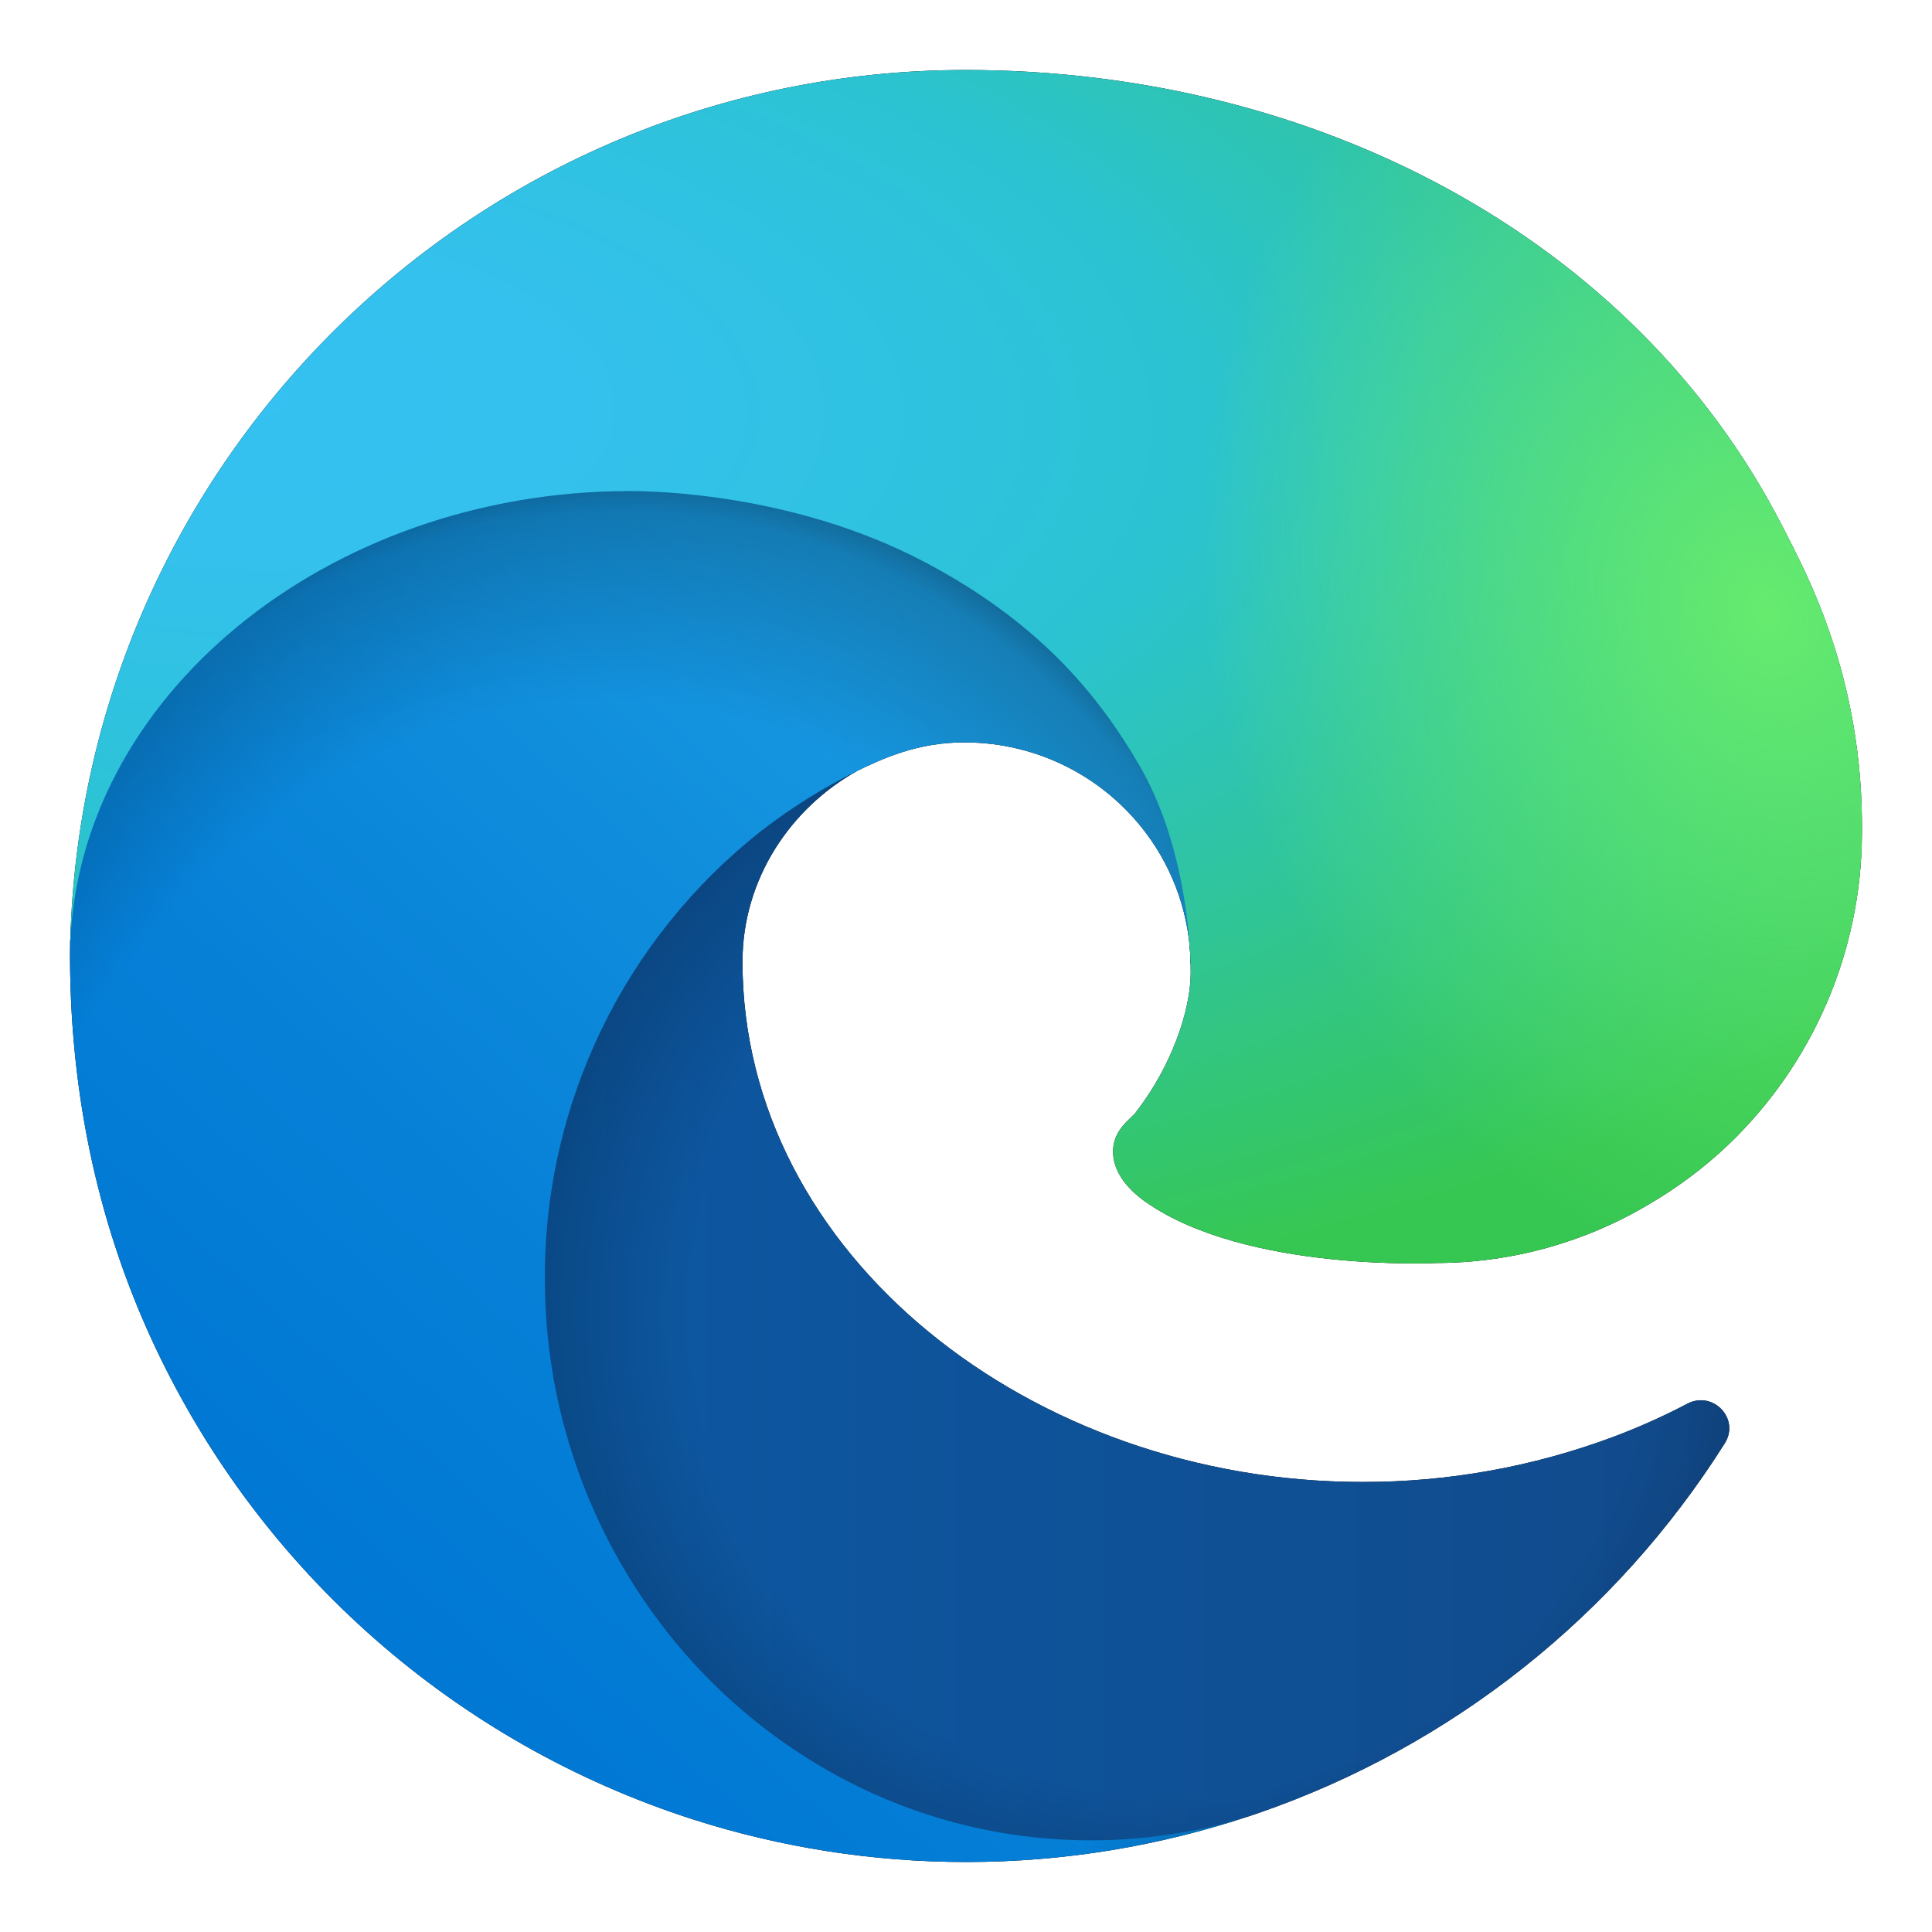
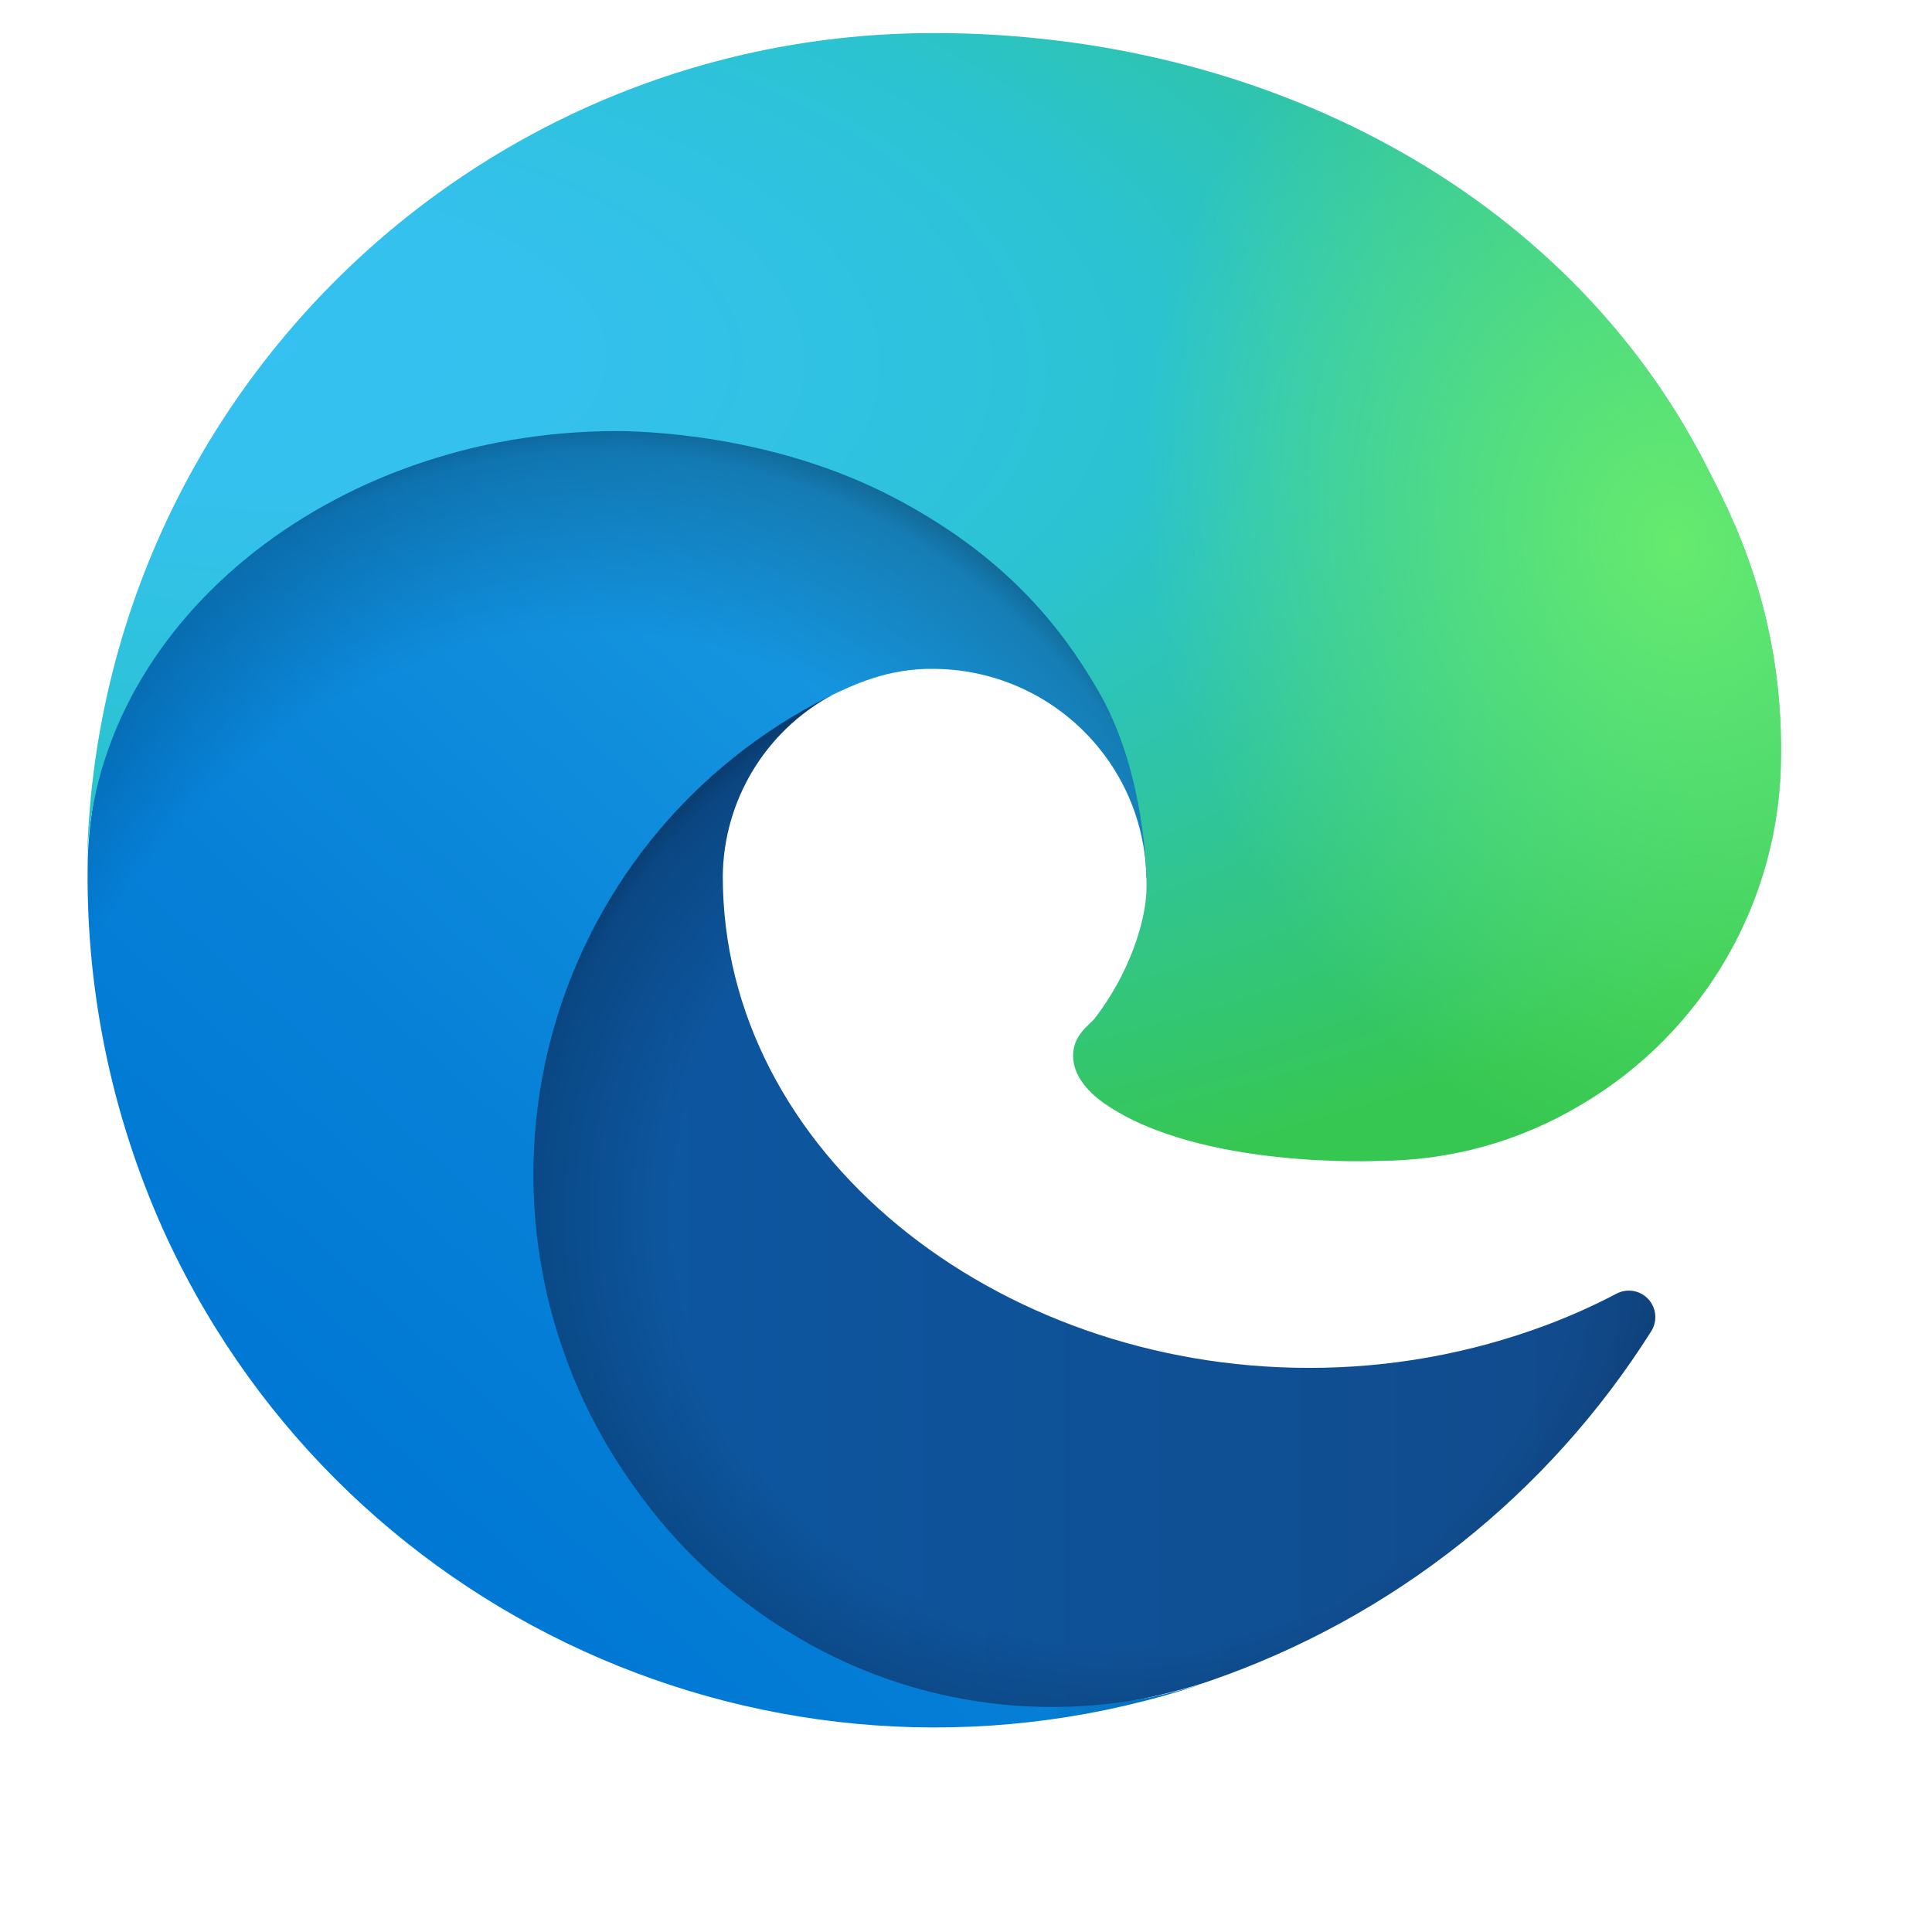
- <svg xmlns="http://www.w3.org/2000/svg" xmlns:xlink="http://www.w3.org/1999/xlink" viewBox="0 0 27600 27600">
-   <linearGradient id="a" gradientUnits="userSpaceOnUse" />
-   <linearGradient id="b" x1="6870" x2="24704" y1="18705" y2="18705" xlink:href="#a">
+ <svg xmlns="http://www.w3.org/2000/svg" height="2500" width="2500" viewBox="-13.151 4.92 291.955 272.123">
+   <linearGradient id="edge_a" gradientTransform="matrix(1 0 0 -1 0 266)" gradientUnits="userSpaceOnUse" x1="63.33" x2="241.67" y1="84.03" y2="84.03">
    <stop offset="0" stop-color="#0c59a4" />
    <stop offset="1" stop-color="#114a8b" />
  </linearGradient>
-   <linearGradient id="c" x1="16272" x2="5133" y1="10968" y2="23102" xlink:href="#a">
+   <radialGradient id="edge_b" cx="161.83" cy="68.91" gradientTransform="matrix(1 0 0 -.95 0 248.84)" gradientUnits="userSpaceOnUse" r="95.38">
+     <stop offset=".72" stop-opacity="0" />
+     <stop offset=".95" stop-opacity=".53" />
+     <stop offset="1" />
+   </radialGradient>
+   <linearGradient id="edge_c" gradientTransform="matrix(1 0 0 -1 0 266)" gradientUnits="userSpaceOnUse" x1="157.35" x2="45.96" y1="161.39" y2="40.06">
    <stop offset="0" stop-color="#1b9de2" />
    <stop offset=".16" stop-color="#1595df" />
    <stop offset=".67" stop-color="#0680d7" />
    <stop offset="1" stop-color="#0078d4" />
  </linearGradient>
-   <radialGradient id="d" cx="16720" cy="18747" r="9538" xlink:href="#a">
-     <stop offset=".72" stop-opacity="0" />
-     <stop offset=".95" stop-opacity=".53" />
-     <stop offset="1" />
-   </radialGradient>
-   <radialGradient id="e" cx="7130" cy="19866" r="14324" gradientTransform="matrix(.14843 -.98892 .79688 .1196 -8759 25542)" xlink:href="#a">
+   <radialGradient id="edge_d" cx="-340.29" cy="62.99" gradientTransform="matrix(.15 -.99 -.8 -.12 176.64 -125.4)" gradientUnits="userSpaceOnUse" r="143.24">
    <stop offset=".76" stop-opacity="0" />
    <stop offset=".95" stop-opacity=".5" />
    <stop offset="1" />
  </radialGradient>
-   <radialGradient id="f" cx="2523" cy="4680" r="20243" gradientTransform="matrix(-.03715 .99931 -2.12836 -.07913 13579 3530)" xlink:href="#a">
+   <radialGradient id="edge_e" cx="113.37" cy="570.21" gradientTransform="matrix(-.04 1 2.13 .08 -1179.54 -106.69)" gradientUnits="userSpaceOnUse" r="202.43">
    <stop offset="0" stop-color="#35c1f1" />
    <stop offset=".11" stop-color="#34c1ed" />
    <stop offset=".23" stop-color="#2fc2df" />
    <stop offset=".31" stop-color="#2bc3d2" />
    <stop offset=".67" stop-color="#36c752" />
  </radialGradient>
-   <radialGradient id="g" cx="24247" cy="7758" r="9734" gradientTransform="matrix(.28109 .95968 -.78353 .22949 24510 -16292)" xlink:href="#a">
+   <radialGradient id="edge_f" cx="376.52" cy="567.97" gradientTransform="matrix(.28 .96 .78 -.23 -303.76 -148.5)" gradientUnits="userSpaceOnUse" r="97.34">
    <stop offset="0" stop-color="#66eb6e" />
    <stop offset="1" stop-color="#66eb6e" stop-opacity="0" />
  </radialGradient>
-   <path id="h" d="M24105 20053a9345 9345 0 01-1053 472 10202 10202 0 01-3590 646c-4732 0-8855-3255-8855-7432 0-1175 680-2193 1643-2729-4280 180-5380 4640-5380 7253 0 7387 6810 8137 8276 8137 791 0 1984-230 2704-456l130-44a12834 12834 0 006660-5282c220-350-168-757-535-565z" />
-   <path id="i" d="M11571 25141a7913 7913 0 01-2273-2137 8145 8145 0 01-1514-4740 8093 8093 0 013093-6395 8082 8082 0 011373-859c312-148 846-414 1554-404a3236 3236 0 012569 1297 3184 3184 0 01636 1866c0-21 2446-7960-8005-7960-4390 0-8004 4166-8004 7820 0 2319 538 4170 1212 5604a12833 12833 0 007684 6757 12795 12795 0 003908 610c1414 0 2774-233 4045-656a7575 7575 0 01-6278-803z" />
-   <path id="j" d="M16231 15886c-80 105-330 250-330 566 0 260 170 512 472 723 1438 1003 4149 868 4156 868a5954 5954 0 003027-839 6147 6147 0 001133-850 6180 6180 0 001910-4437c26-2242-796-3732-1133-4392-2120-4141-6694-6525-11668-6525-7011 0-12703 5635-12798 12620 47-3654 3679-6605 7996-6605 350 0 2346 34 4200 1007 1634 858 2490 1894 3086 2921 618 1067 728 2415 728 2952s-271 1333-780 1990z" />
-   <use fill="url(#b)" xlink:href="#h" />
-   <use fill="url(#d)" opacity=".35" xlink:href="#h" />
-   <use fill="url(#c)" xlink:href="#i" />
-   <use fill="url(#e)" opacity=".4" xlink:href="#i" />
-   <use fill="url(#f)" xlink:href="#j" />
-   <use fill="url(#g)" xlink:href="#j" />
+   <path d="M235.68 195.46a93.73 93.73 0 0 1-10.54 4.71 101.87 101.87 0 0 1-35.9 6.46c-47.32 0-88.54-32.55-88.54-74.32A31.48 31.48 0 0 1 117.13 105c-42.8 1.8-53.8 46.4-53.8 72.53 0 73.88 68.09 81.37 82.76 81.37 7.91 0 19.84-2.3 27-4.56l1.31-.44a128.34 128.34 0 0 0 66.6-52.8 4 4 0 0 0-5.32-5.64z" fill="url(#edge_a)" transform="translate(-4.63 -4.92)" />
+   <path d="M235.68 195.46a93.73 93.73 0 0 1-10.54 4.71 101.87 101.87 0 0 1-35.9 6.46c-47.32 0-88.54-32.55-88.54-74.32A31.48 31.48 0 0 1 117.13 105c-42.8 1.8-53.8 46.4-53.8 72.53 0 73.88 68.09 81.37 82.76 81.37 7.91 0 19.84-2.3 27-4.56l1.31-.44a128.34 128.34 0 0 0 66.6-52.8 4 4 0 0 0-5.32-5.64z" fill="url(#edge_b)" opacity=".35" transform="translate(-4.63 -4.92)" />
+   <path d="M110.34 246.34A79.2 79.2 0 0 1 87.6 225a80.72 80.72 0 0 1 29.53-120c3.12-1.47 8.45-4.13 15.54-4a32.35 32.35 0 0 1 25.69 13 31.88 31.88 0 0 1 6.36 18.66c0-.21 24.46-79.6-80-79.6-43.9 0-80 41.66-80 78.21a130.15 130.15 0 0 0 12.11 56 128 128 0 0 0 156.38 67.11 75.55 75.55 0 0 1-62.78-8z" fill="url(#edge_c)" transform="translate(-4.63 -4.92)" />
+   <path d="M110.34 246.34A79.2 79.2 0 0 1 87.6 225a80.72 80.72 0 0 1 29.53-120c3.12-1.47 8.45-4.13 15.54-4a32.35 32.35 0 0 1 25.69 13 31.88 31.88 0 0 1 6.36 18.66c0-.21 24.46-79.6-80-79.6-43.9 0-80 41.66-80 78.21a130.15 130.15 0 0 0 12.11 56 128 128 0 0 0 156.38 67.11 75.55 75.55 0 0 1-62.78-8z" fill="url(#edge_d)" opacity=".41" transform="translate(-4.63 -4.92)" />
+   <path d="M156.94 153.78c-.81 1.05-3.3 2.5-3.3 5.66 0 2.61 1.7 5.12 4.72 7.23 14.38 10 41.49 8.68 41.56 8.68a59.56 59.56 0 0 0 30.27-8.35 61.38 61.38 0 0 0 30.43-52.88c.26-22.41-8-37.31-11.34-43.91-21.19-41.45-66.93-65.29-116.67-65.29a128 128 0 0 0-128 126.2c.48-36.54 36.8-66.05 80-66.05 3.5 0 23.46.34 42 10.07 16.34 8.58 24.9 18.94 30.85 29.21 6.18 10.67 7.28 24.15 7.28 29.52s-2.74 13.33-7.8 19.91z" fill="url(#edge_e)" transform="translate(-4.63 -4.92)" />
+   <path d="M156.94 153.78c-.81 1.05-3.3 2.5-3.3 5.66 0 2.61 1.7 5.12 4.72 7.23 14.38 10 41.49 8.68 41.56 8.68a59.56 59.56 0 0 0 30.27-8.35 61.38 61.38 0 0 0 30.43-52.88c.26-22.41-8-37.31-11.34-43.91-21.19-41.45-66.93-65.29-116.67-65.29a128 128 0 0 0-128 126.2c.48-36.54 36.8-66.05 80-66.05 3.5 0 23.46.34 42 10.07 16.34 8.58 24.9 18.94 30.85 29.21 6.18 10.67 7.28 24.15 7.28 29.52s-2.74 13.33-7.8 19.91z" fill="url(#edge_f)" transform="translate(-4.63 -4.92)" />
</svg>
